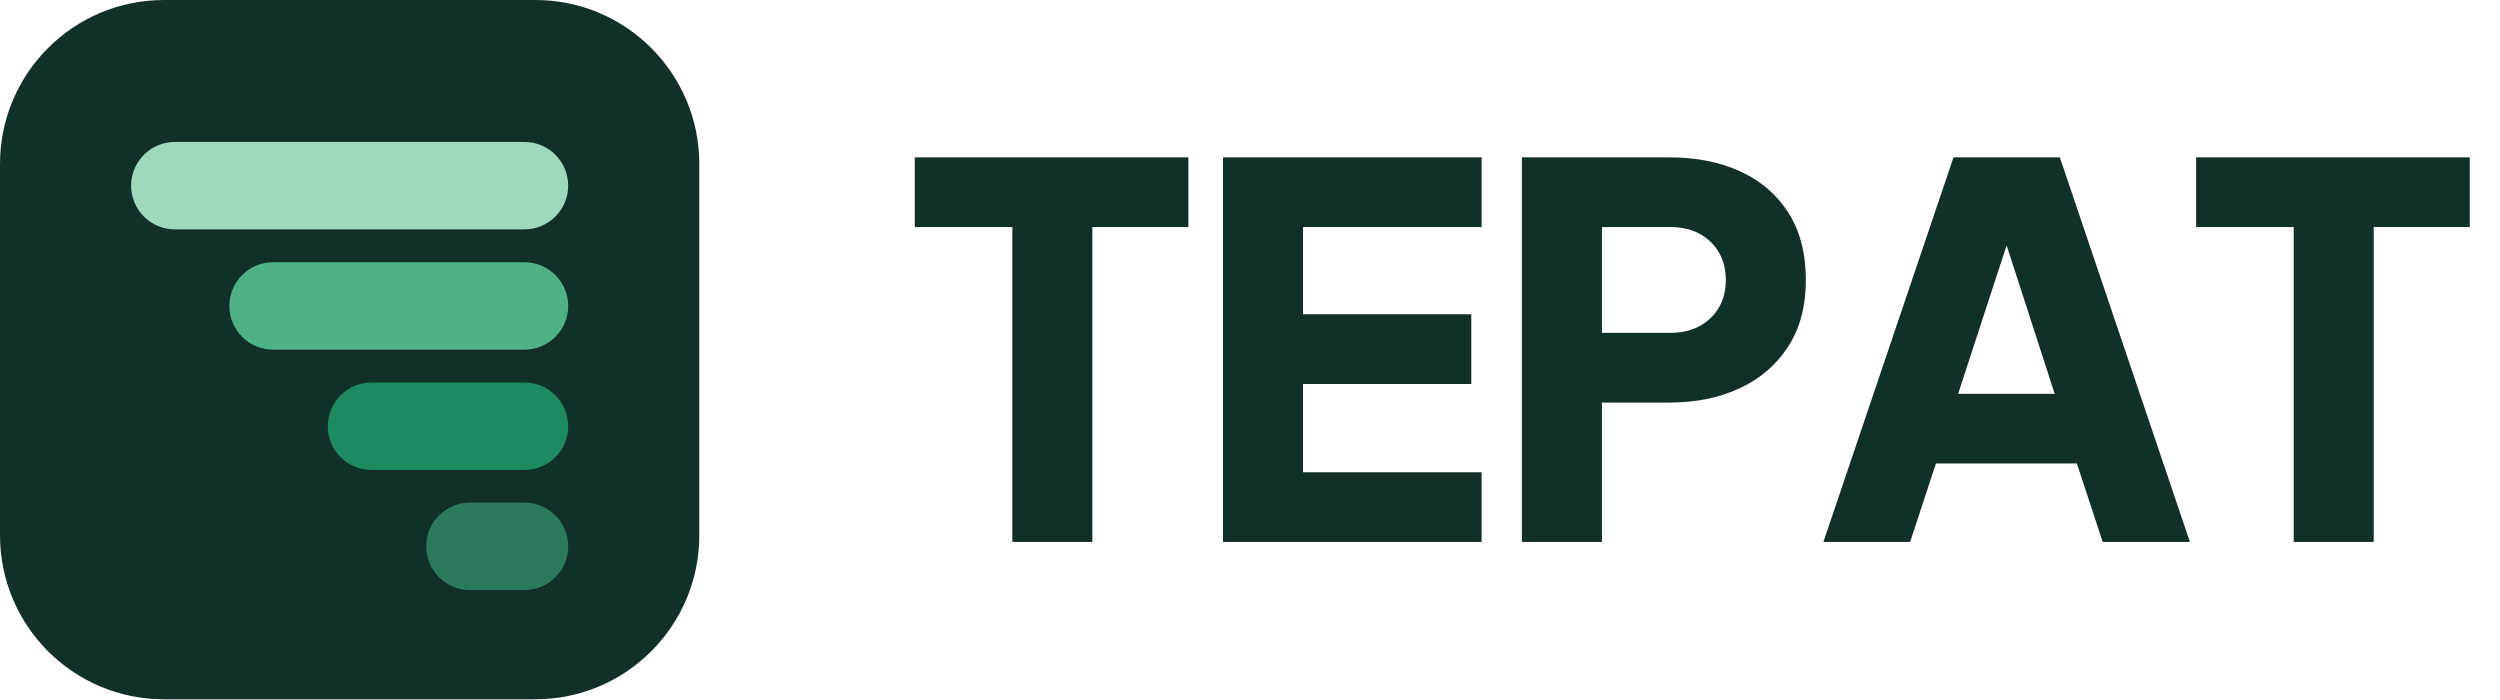
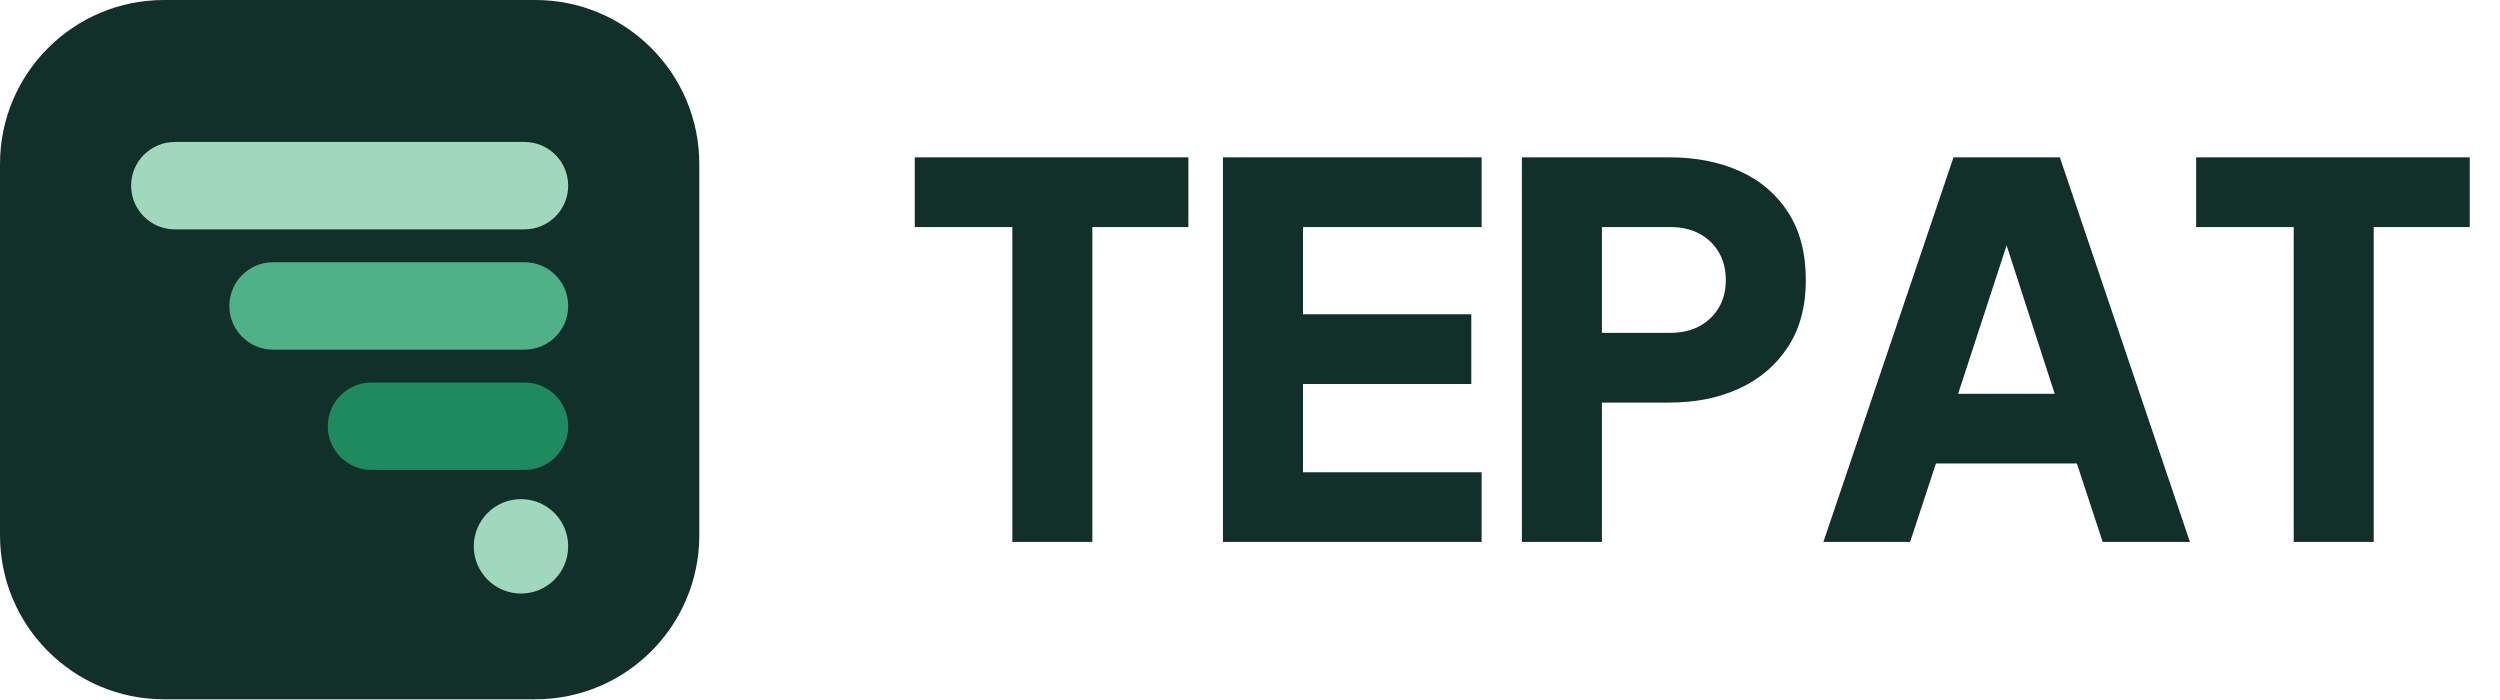
<svg xmlns="http://www.w3.org/2000/svg" viewBox="0 0 143 40" width="143" height="40" role="img" aria-label="TEPAT">
  <rect x="0" y="0" width="40" height="40" rx="9.38" fill="#12302A" />
  <rect x="7.50" y="8.12" width="25.00" height="5.00" rx="2.50" fill="#9FD8BC" />
  <rect x="13.12" y="15.00" width="19.38" height="5.00" rx="2.50" fill="#4FB287" />
  <rect x="18.75" y="21.88" width="13.75" height="5.00" rx="2.50" fill="#1E8A5F" />
-   <rect x="24.38" y="28.75" width="8.12" height="5.00" rx="2.50" fill="#2C7A5C" />
+   <circle cx="29.80" cy="31.25" r="2.70" fill="#9FD8BC" />
  <path fill="#12302A" d="M57.906 31.0V12.987H52.325V9.0H67.976V12.987H62.483V31.0Z M69.954 31.0V9.0H84.749V12.987H74.532V17.977H84.158V21.964H74.532V27.013H84.749V31.0Z M87.052 31.0V9.0H95.498Q97.772 9.0 99.529 9.797Q101.286 10.595 102.29 12.16Q103.294 13.725 103.294 16.028Q103.294 18.272 102.275 19.838Q101.256 21.403 99.499 22.215Q97.742 23.027 95.498 23.027H91.63V31.0ZM91.63 19.04H95.528Q96.502 19.04 97.211 18.656Q97.919 18.272 98.318 17.593Q98.717 16.914 98.717 16.028Q98.717 15.113 98.318 14.434Q97.919 13.754 97.211 13.37Q96.502 12.987 95.528 12.987H91.63Z M104.298 31.0 111.74 9.0H117.823L125.264 31.0H120.274L118.797 26.511H110.736L109.259 31.0ZM112.005 22.525H117.528L114.161 12.13H115.401Z M131.2 31.0V12.987H125.619V9.0H141.27V12.987H135.777V31.0Z" />
</svg>
